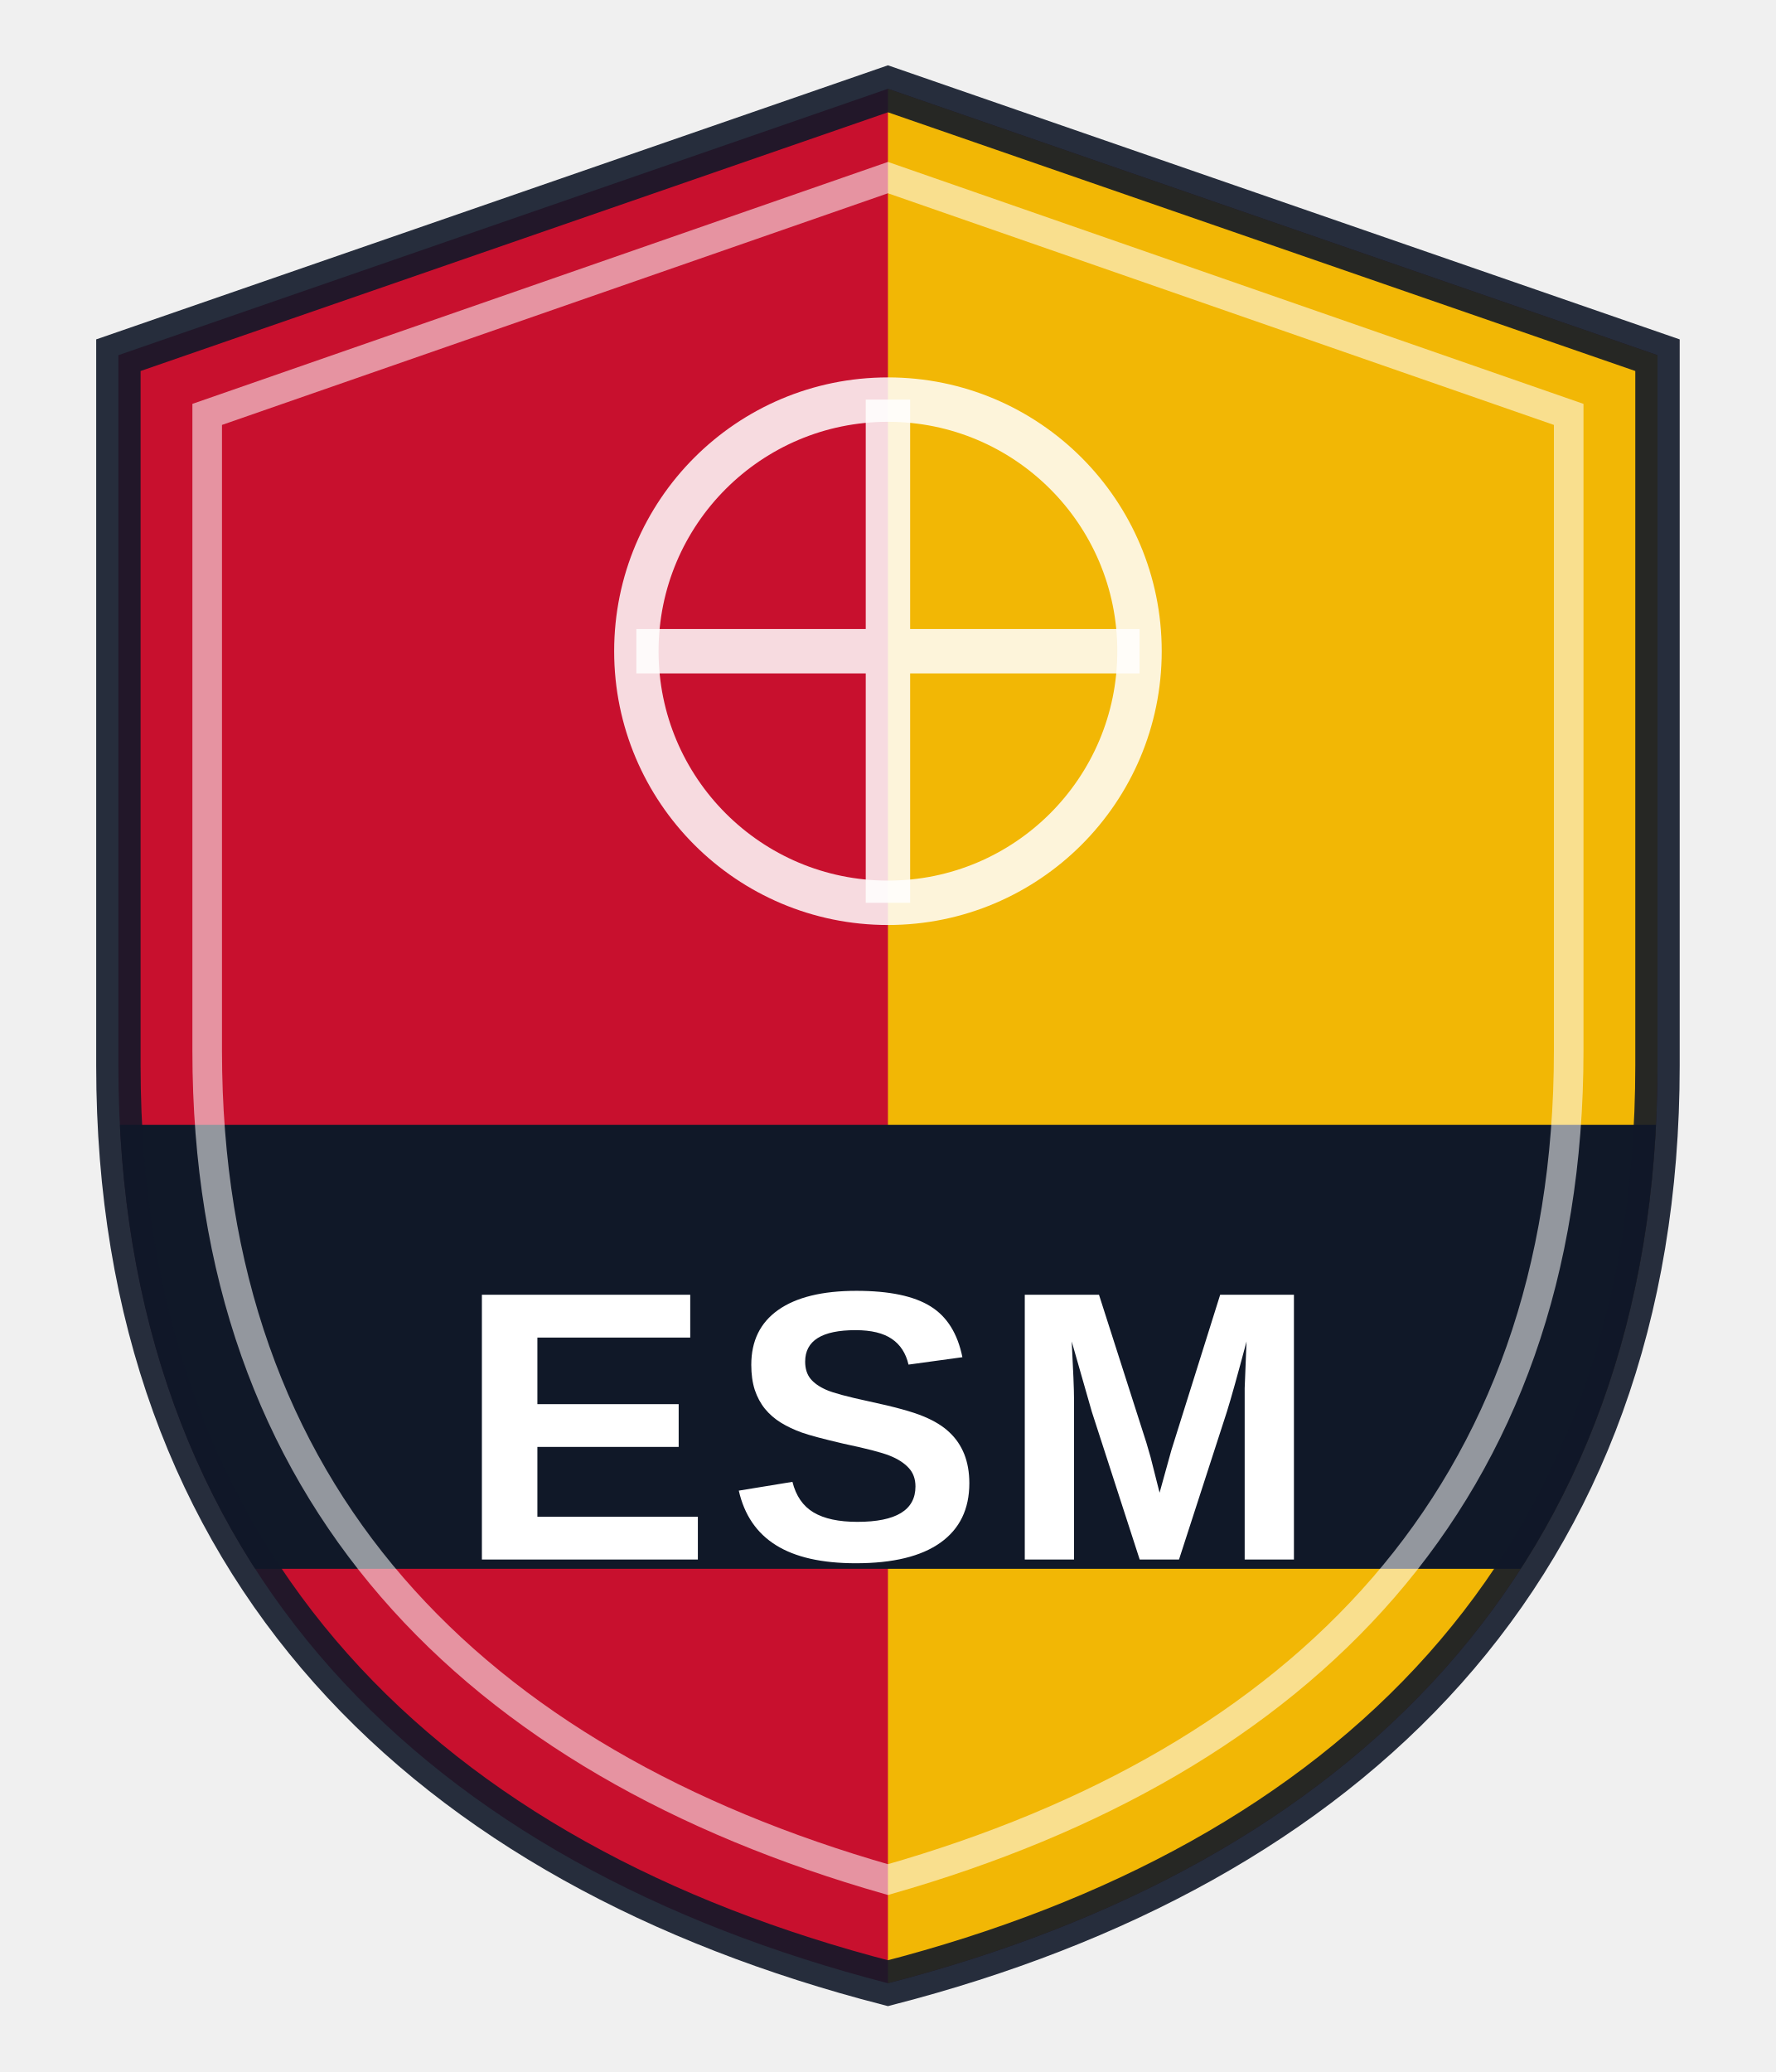
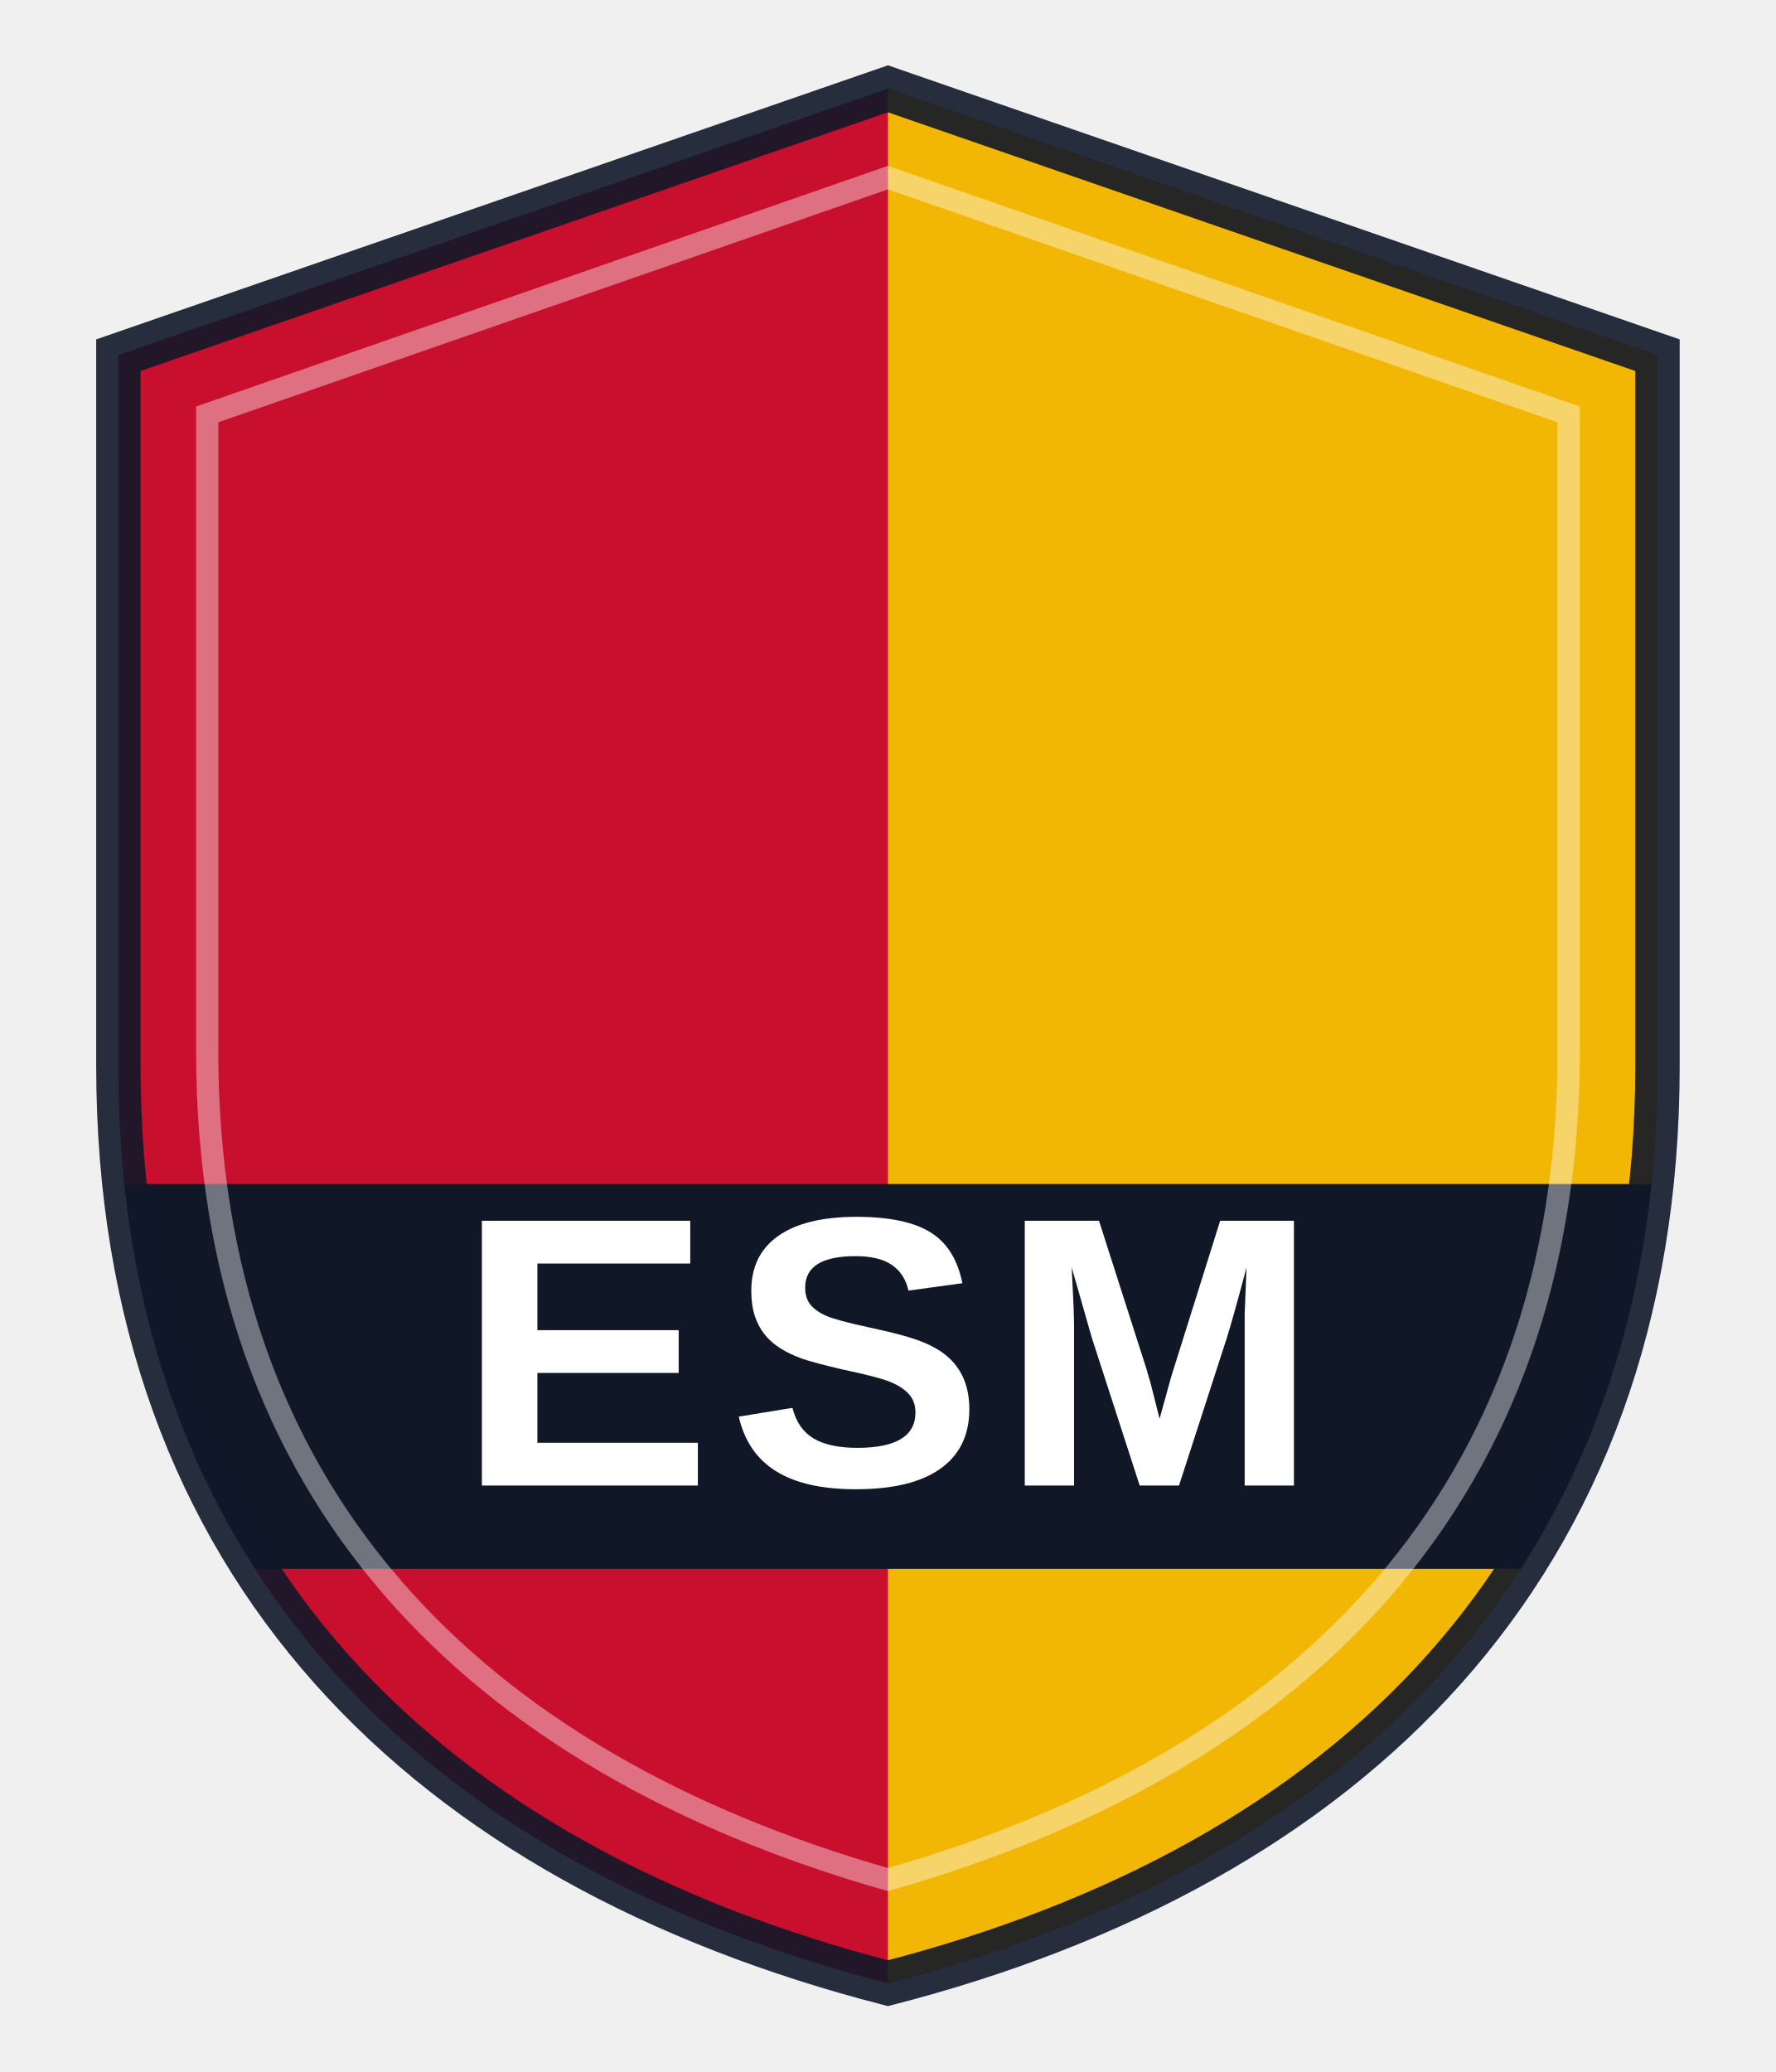
<svg xmlns="http://www.w3.org/2000/svg" viewBox="0 0 120 140">
  <defs>
    <clipPath id="shield">
      <path d="M60 6 L112 24 V72 C112 106 91 126 60 134 C29 126 8 106 8 72 V24 Z" />
    </clipPath>
  </defs>
  <path d="M60 6 L112 24 V72 C112 106 91 126 60 134 C29 126 8 106 8 72 V24 Z" fill="#c8102e" />
  <g clip-path="url(#shield)">
+     <rect x="0" y="0" width="60" height="140" fill="#c8102e" />
    <rect x="60" y="0" width="60" height="140" fill="#f2b705" />
-     <rect x="0" y="76" width="120" height="30" fill="#101828" />
-     <circle cx="60" cy="44" r="17" fill="none" stroke="rgba(255,255,255,0.85)" stroke-width="3" />
-     <path d="M60 27 v34 M43 44 h34" stroke="rgba(255,255,255,0.85)" stroke-width="3" />
+     <rect x="0" y="80" width="120" height="26" fill="#101828" />
  </g>
-   <text x="60" y="98" text-anchor="middle" dominant-baseline="middle" font-family="Arial, Helvetica, sans-serif" font-weight="bold" font-size="26" fill="#ffffff" letter-spacing="1">ESM</text>
+   <text x="60" y="93" text-anchor="middle" dominant-baseline="middle" font-family="Arial, Helvetica, sans-serif" font-weight="bold" font-size="26" fill="#ffffff" letter-spacing="1">ESM</text>
  <path d="M60 6 L112 24 V72 C112 106 91 126 60 134 C29 126 8 106 8 72 V24 Z" fill="none" stroke="rgba(16,24,40,0.9)" stroke-width="3" />
-   <path d="M60 12 L106 28 V71 C106 101 88 119 60 127 C32 119 14 101 14 71 V28 Z" fill="none" stroke="rgba(255,255,255,0.55)" stroke-width="2" />
+   <path d="M60 12 L106 28 V71 C106 101 88 119 60 127 C32 119 14 101 14 71 V28 Z" fill="none" stroke="rgba(255,255,255,0.4)" stroke-width="1.5" />
</svg>
